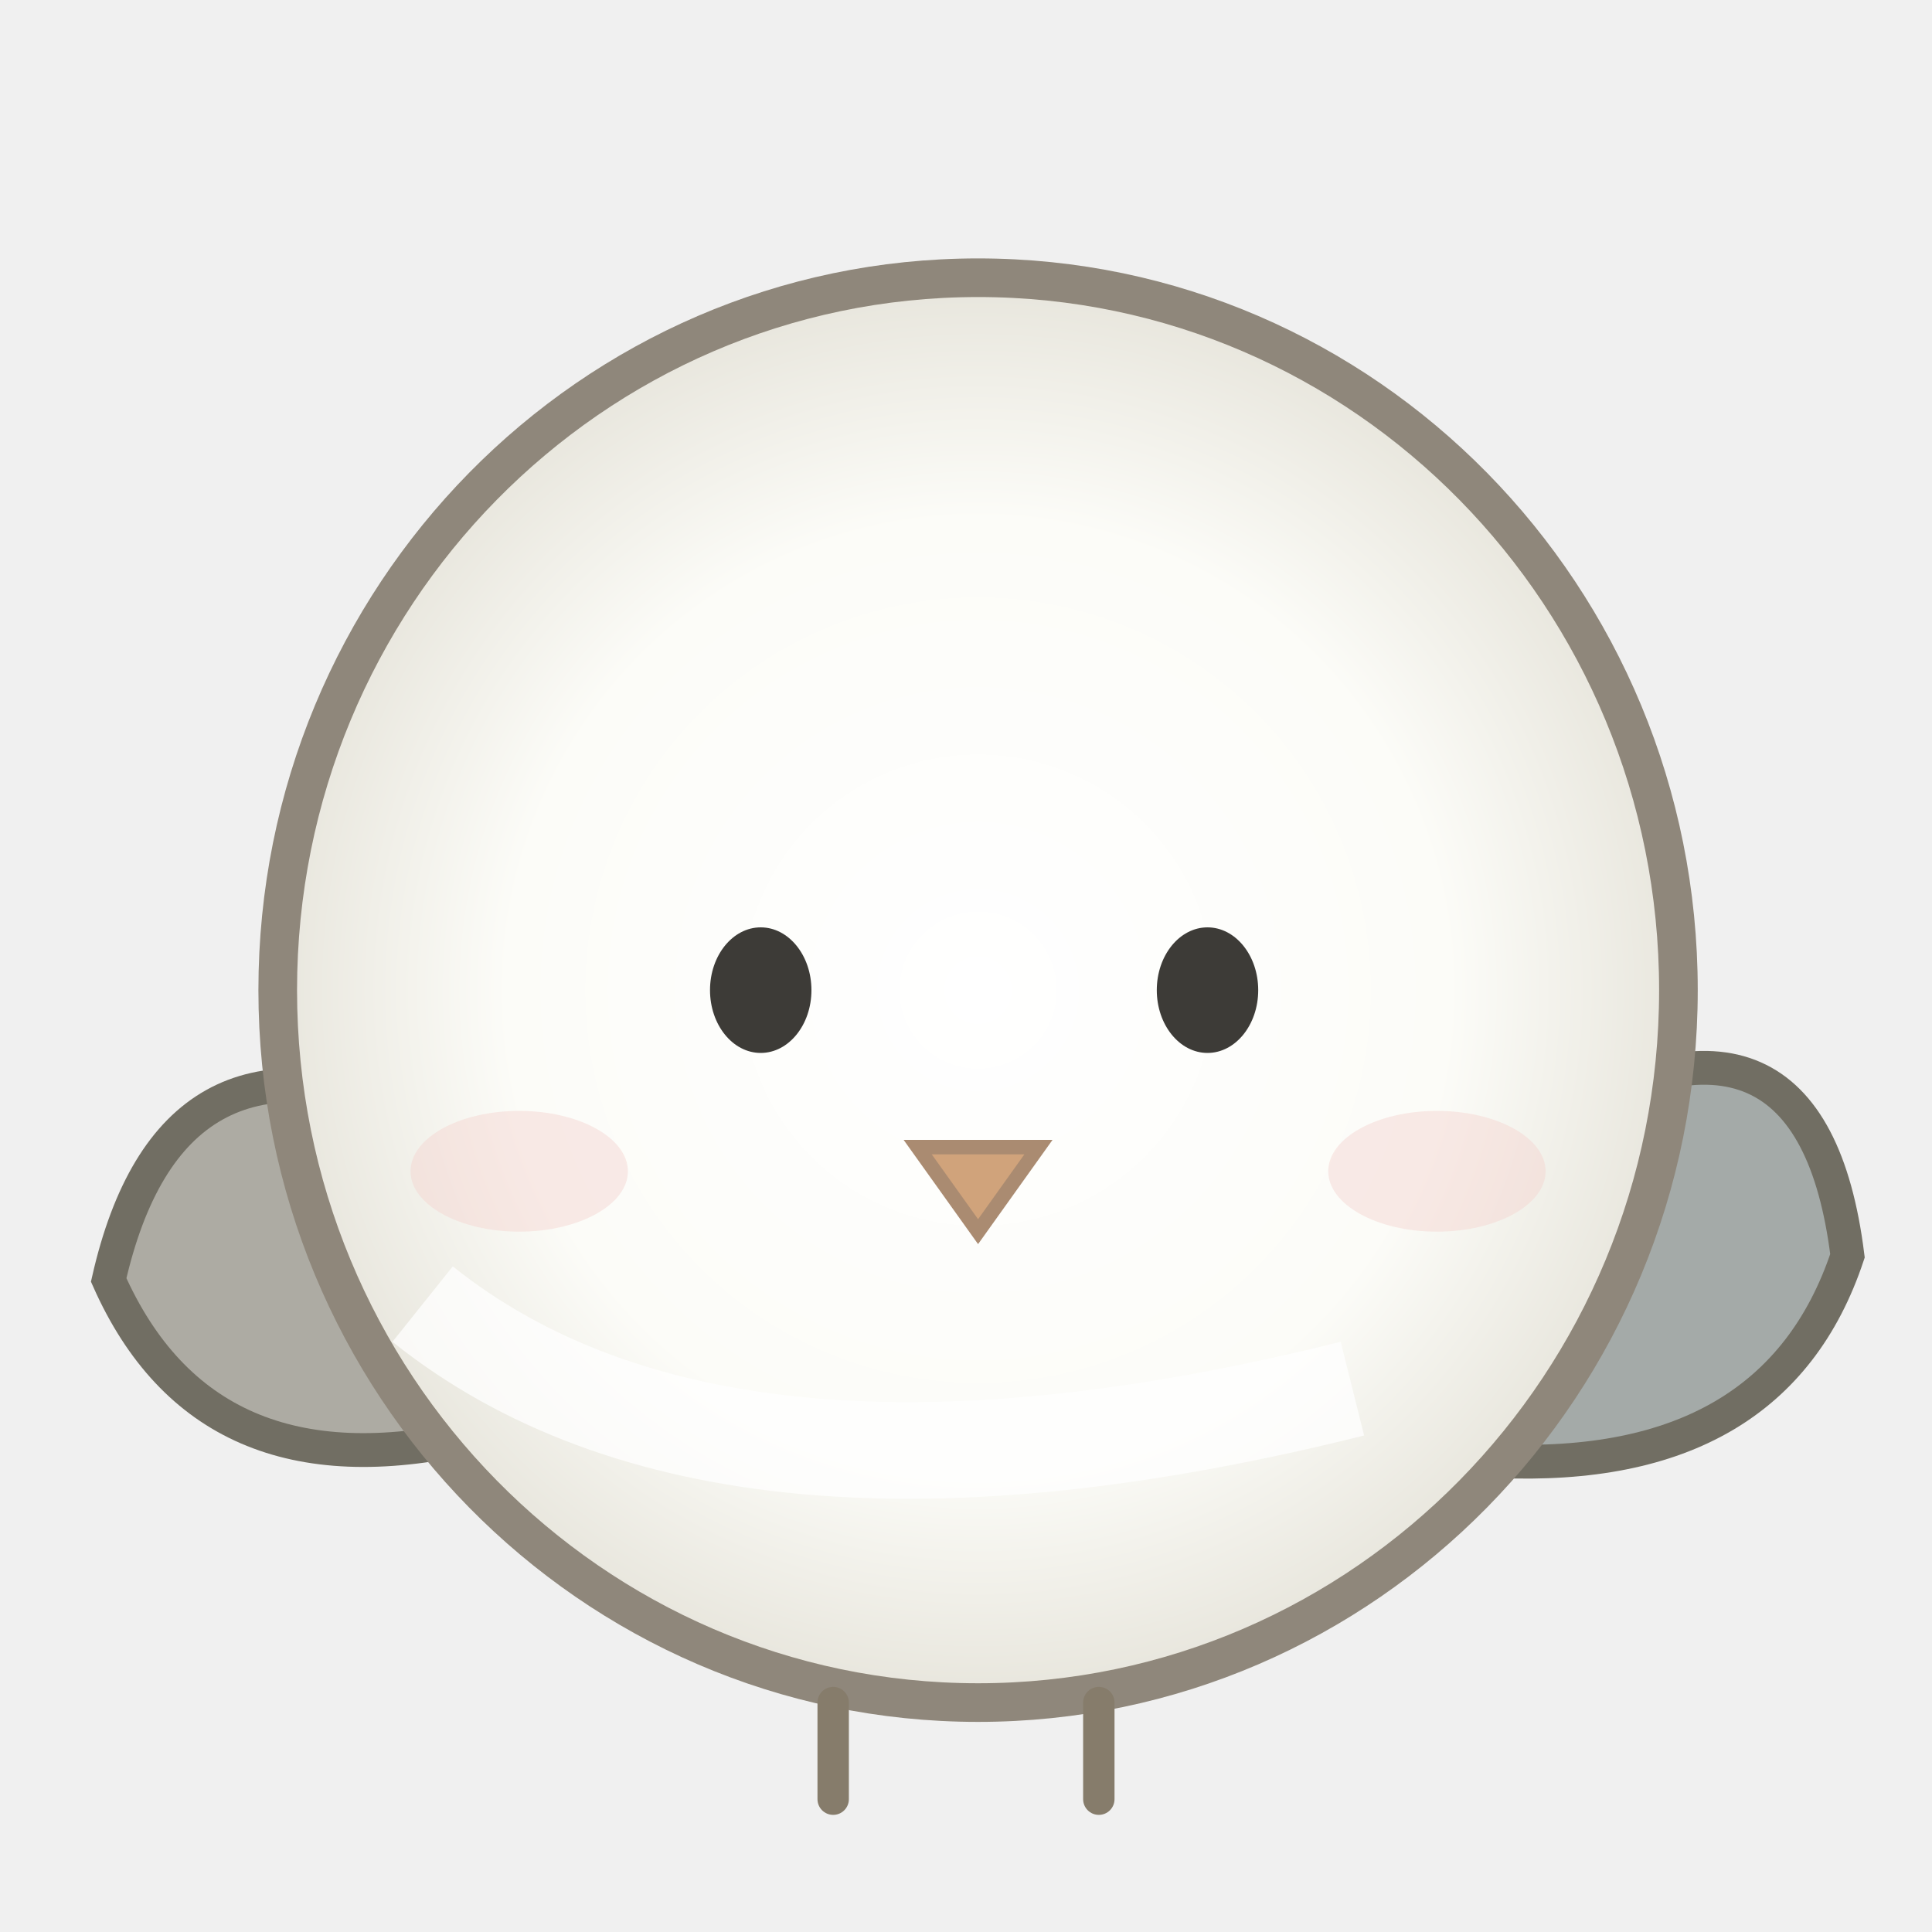
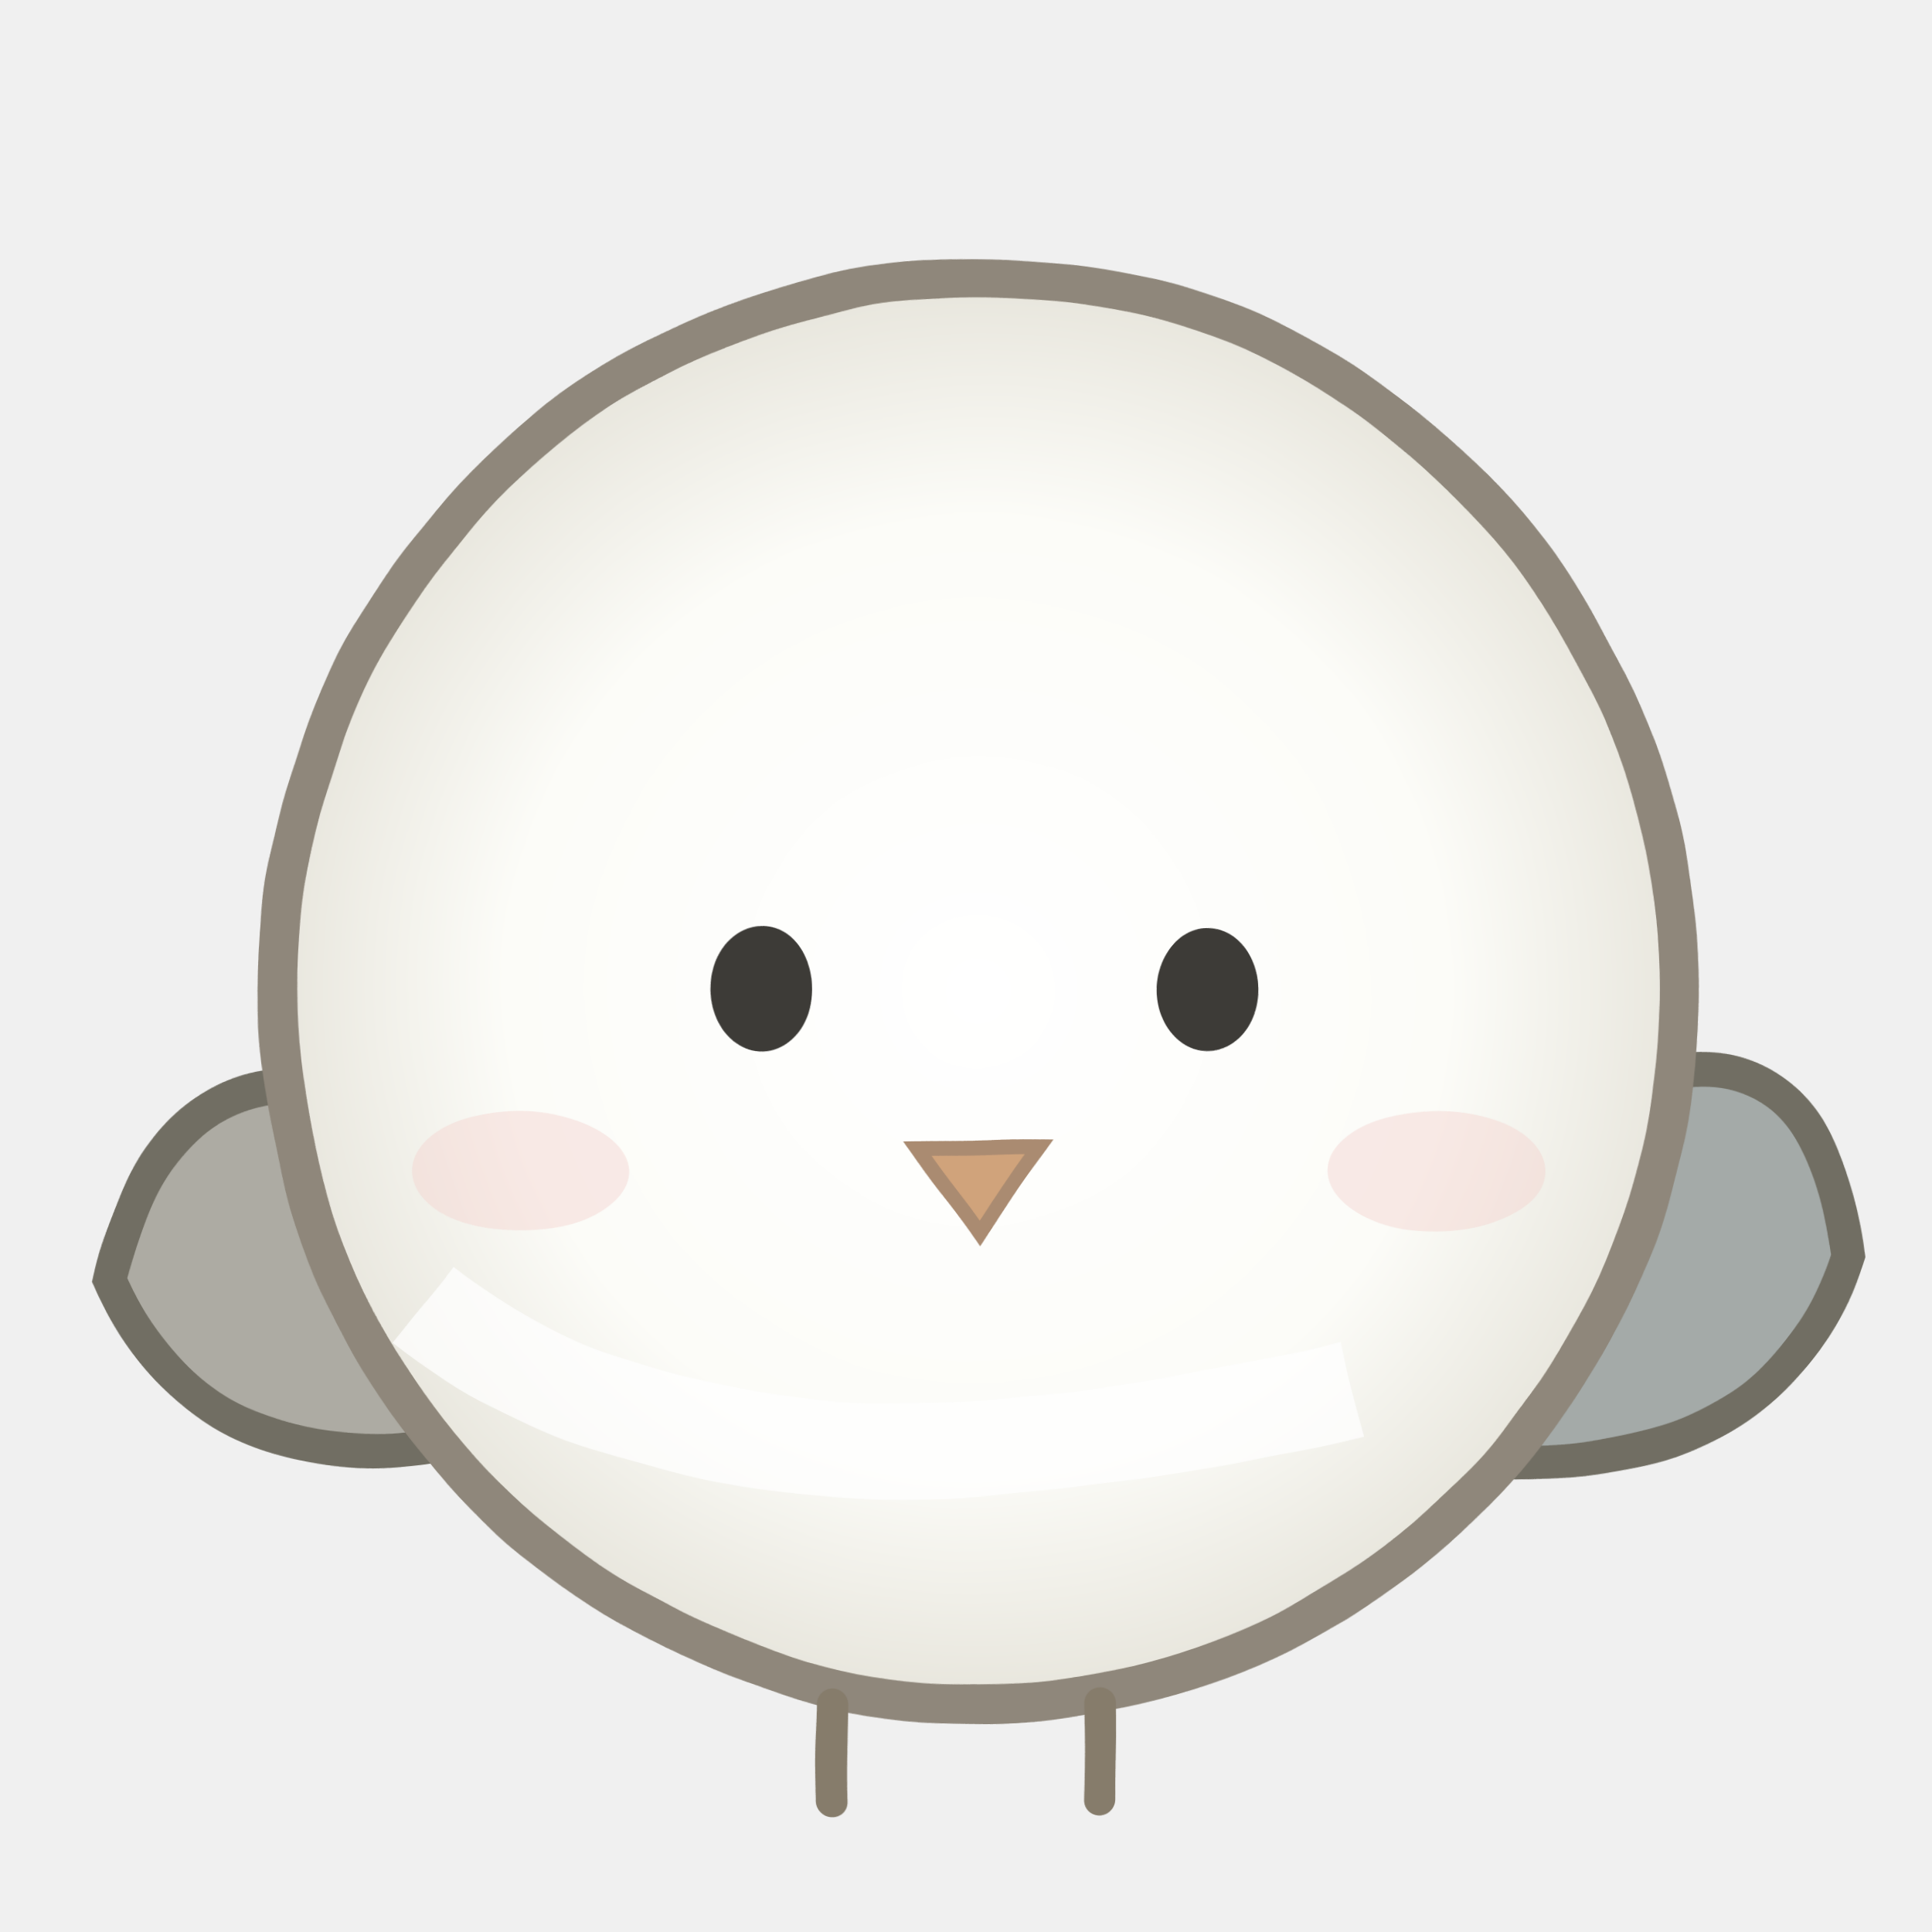
<svg xmlns="http://www.w3.org/2000/svg" width="160" height="160" viewBox="0 0 160 160">
  <defs>
    <radialGradient id="white">
      <stop stop-color="#ffffff" />
      <stop offset=".67" stop-color="#fcfcf8" />
      <stop offset="1" stop-color="#e8e6dd" />
    </radialGradient>
+     <filter id="paper-edge" x="-6%" y="-6%" width="112%" height="112%">
+       <feTurbulence type="fractalNoise" baseFrequency=".045" numOctaves="3" seed="13" result="grain" />
+       <feDisplacementMap in="SourceGraphic" in2="grain" scale="0.9" xChannelSelector="R" yChannelSelector="G" />
+     </filter>
  </defs>
-   <path fill="#adaba3" stroke="#716e63" stroke-width="2.8" d="M34 92Q14 84 9 106Q17 124 39 119Z" />
-   <path fill="#a4aaa8" stroke="#716e63" stroke-width="2.8" d="M128 93Q150 80 153 104Q147 122 124 121Z" />
-   <ellipse cx="81" cy="82" rx="58" ry="59" fill="url(#white)" stroke="#8f877b" stroke-width="3.2" />
-   <path d="M35 108Q60 128 112 115" fill="none" stroke="#ffffff" opacity=".75" stroke-width="8" />
-   <g stroke="#413b37" stroke-width="3.6" stroke-linecap="round" fill="none">
-     <ellipse cx="63" cy="82" rx="4.2" ry="5.2" fill="#3d3b37" stroke="none" />
-     <ellipse cx="100" cy="82" rx="4.2" ry="5.2" fill="#3d3b37" stroke="none" />
+   <g filter="url(#paper-edge)">
+     <path fill="#adaba3" stroke="#716e63" stroke-width="2.8" d="M34 92Q14 84 9 106Q17 124 39 119Z" />
+     <path fill="#a4aaa8" stroke="#716e63" stroke-width="2.8" d="M128 93Q150 80 153 104Q147 122 124 121Z" />
+     <ellipse cx="81" cy="82" rx="58" ry="59" fill="url(#white)" stroke="#8f877b" stroke-width="3.2" />
+     <path d="M35 108Q60 128 112 115" fill="none" stroke="#ffffff" opacity=".75" stroke-width="8" />
+     <g stroke="#413b37" stroke-width="3.6" stroke-linecap="round" fill="none">
+       <ellipse cx="63" cy="82" rx="4.2" ry="5.2" fill="#3d3b37" stroke="none" />
+       <ellipse cx="100" cy="82" rx="4.2" ry="5.2" fill="#3d3b37" stroke="none" />
+     </g>
+     <path fill="#d0a37b" stroke="#aa8b71" stroke-width="1.2" d="M76 95L86 95L81 102Z" />
+     <ellipse fill="#f4d2ce" cx="43" cy="97" rx="9" ry="5" opacity=".45" />
+     <ellipse fill="#f4d2ce" cx="119" cy="97" rx="9" ry="5" opacity=".45" />
+     <path stroke="#867c6b" stroke-width="2.6" stroke-linecap="round" d="M69 141v8m22-8v8" />
  </g>
-   <path fill="#d0a37b" stroke="#aa8b71" stroke-width="1.2" d="M76 95L86 95L81 102Z" />
-   <ellipse fill="#f4d2ce" cx="43" cy="97" rx="9" ry="5" opacity=".45" />
-   <ellipse fill="#f4d2ce" cx="119" cy="97" rx="9" ry="5" opacity=".45" />
-   <path stroke="#867c6b" stroke-width="2.6" stroke-linecap="round" d="M69 141v8m22-8v8" />
</svg>
